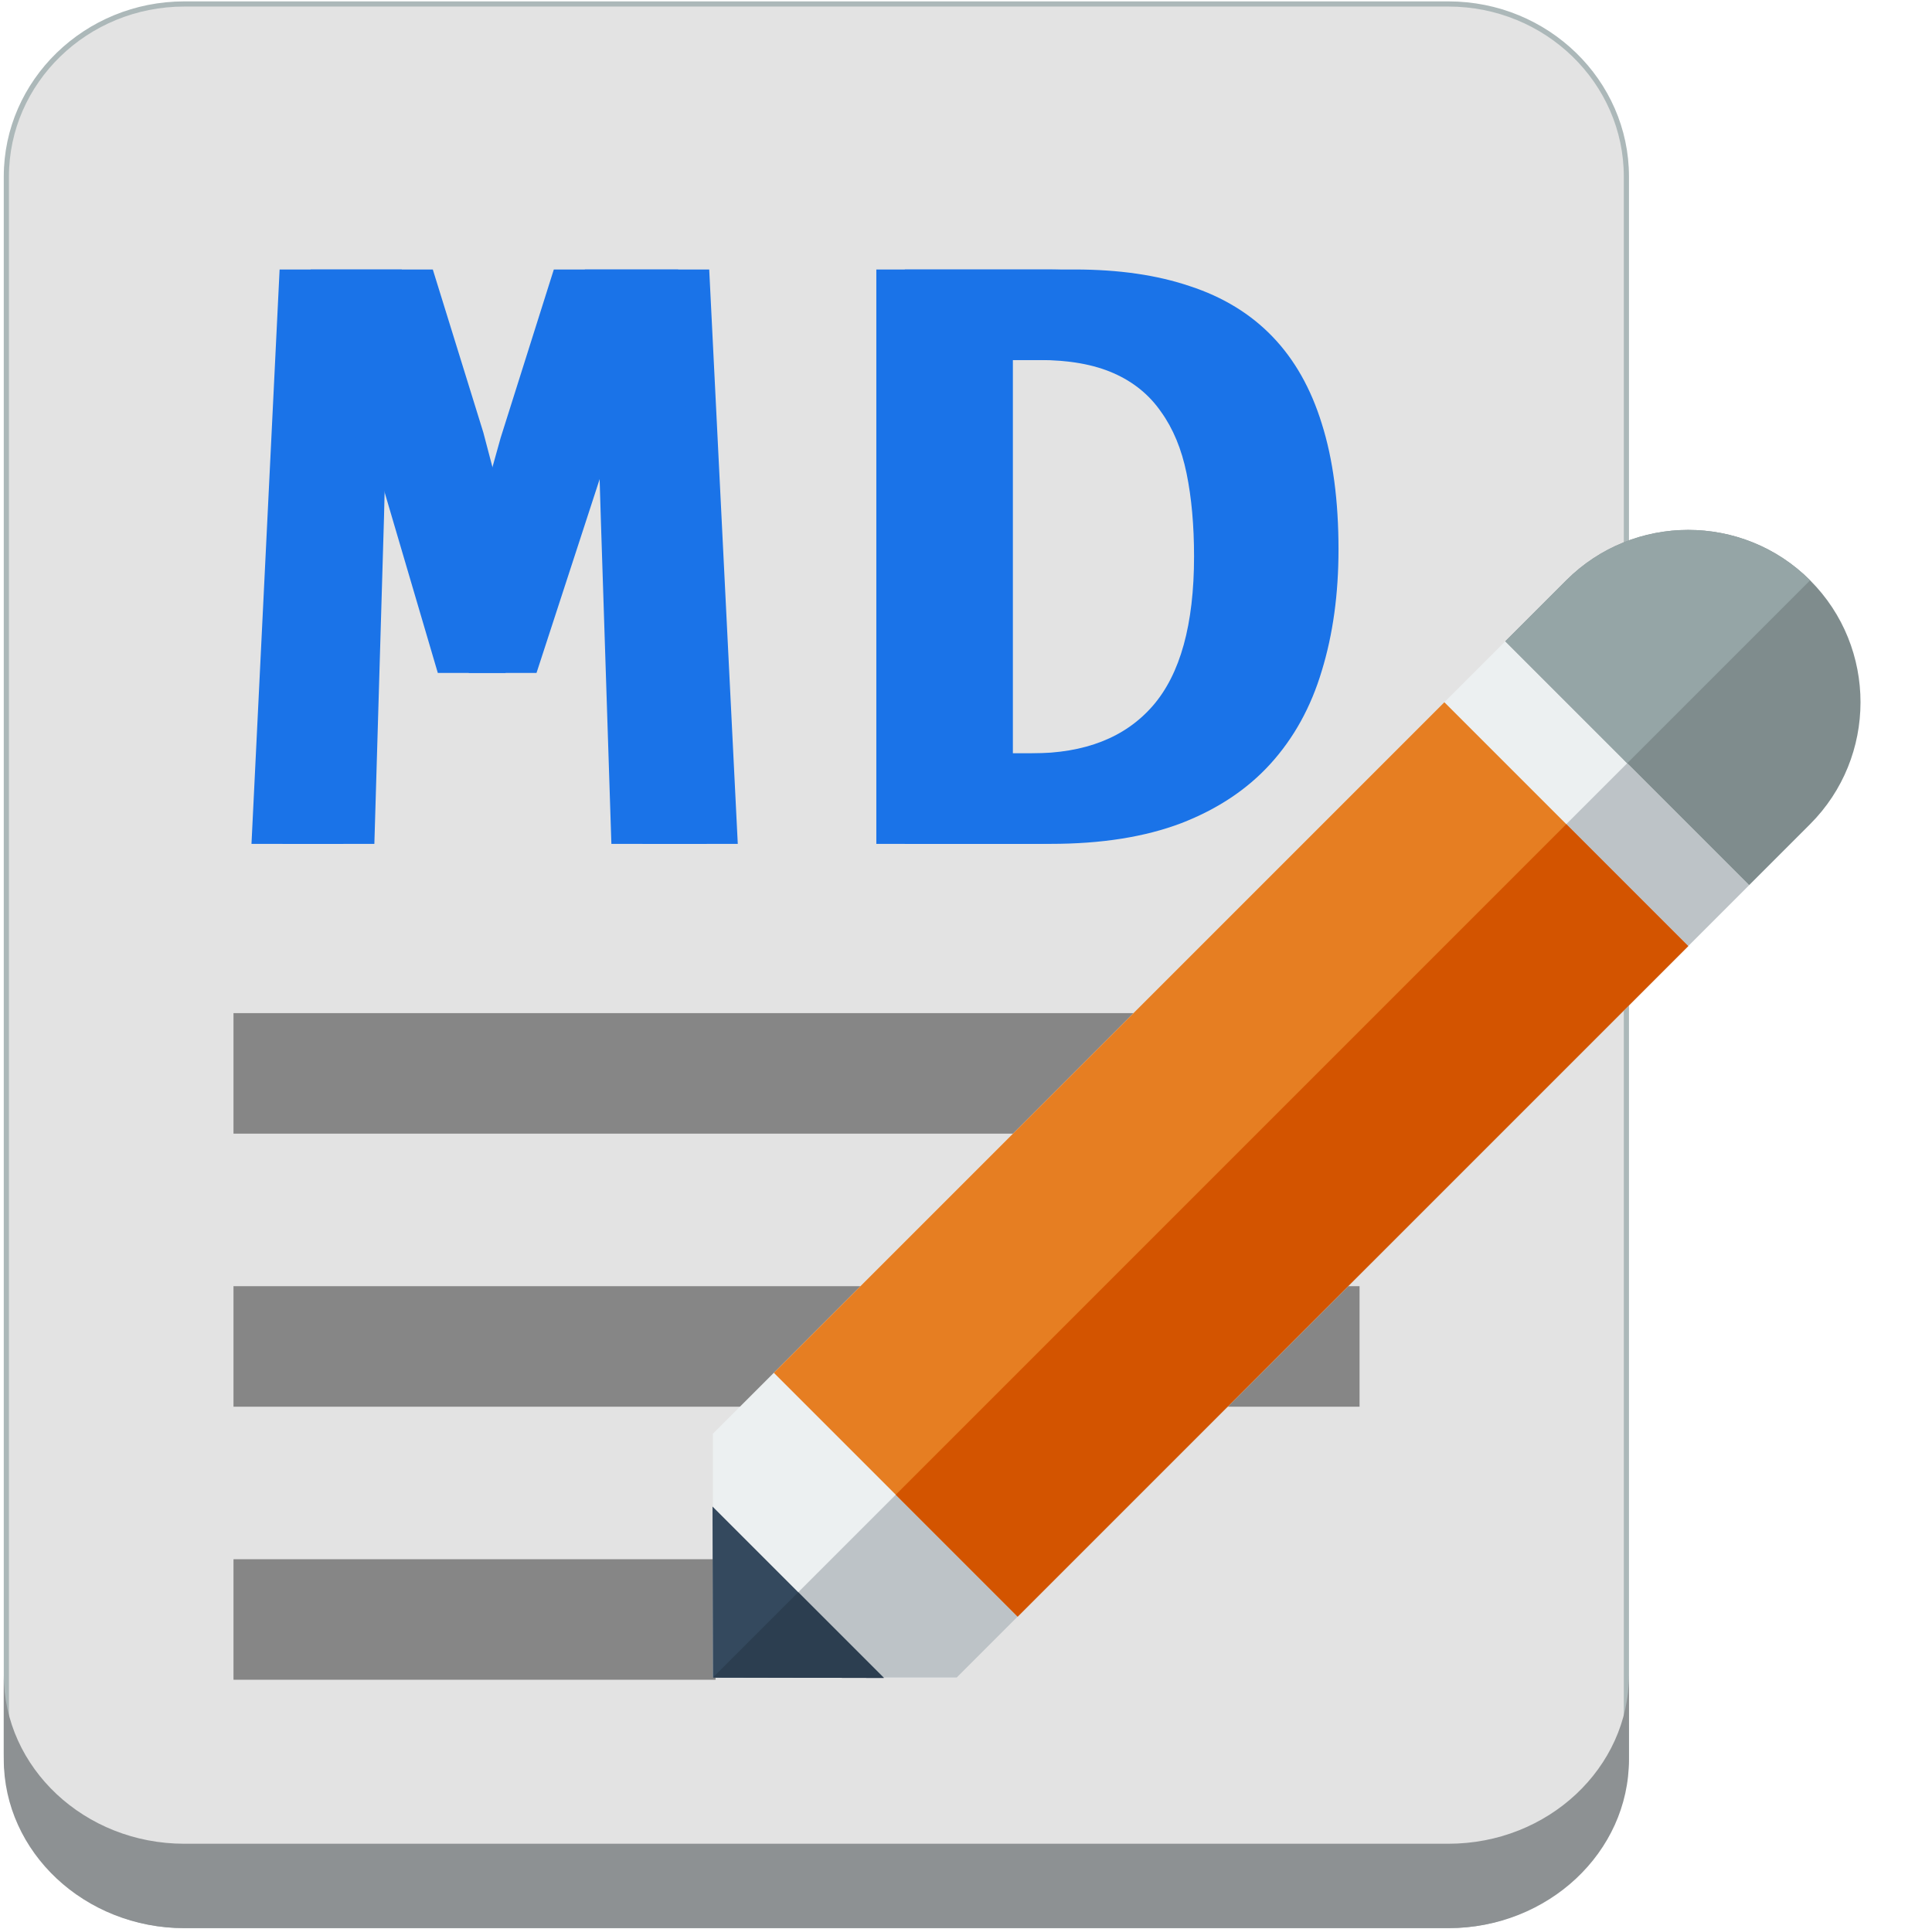
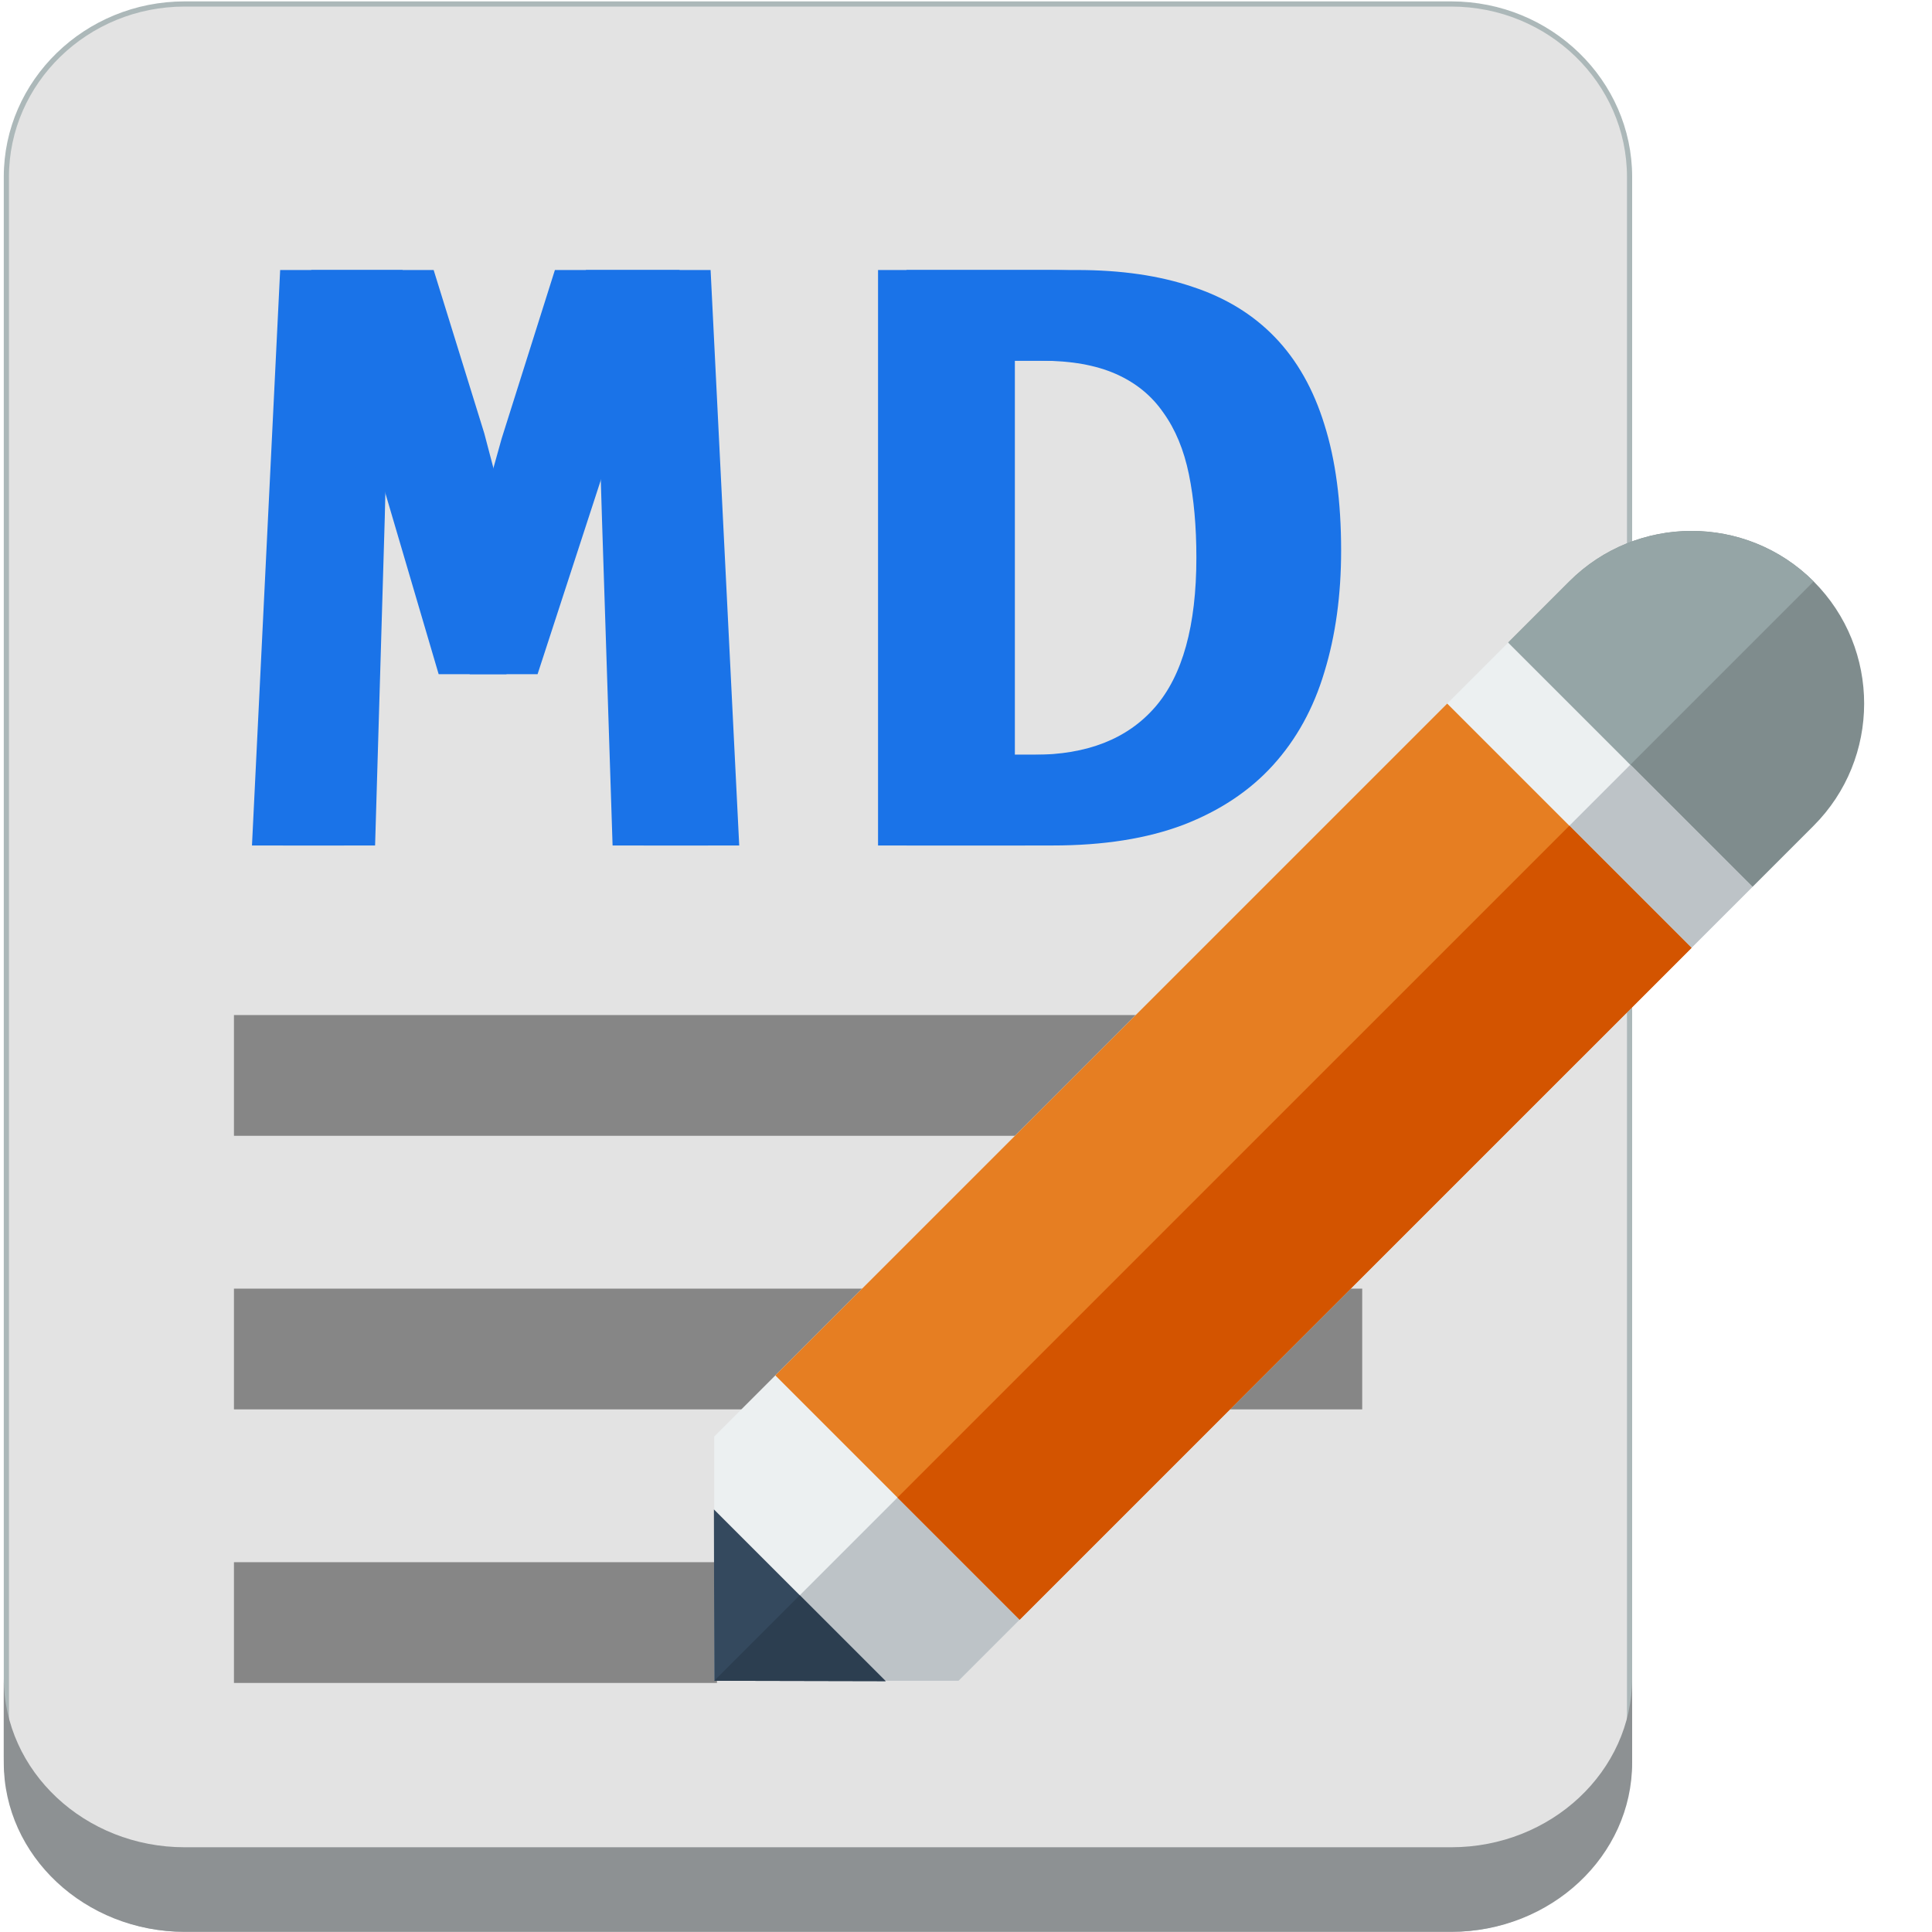
- <svg xmlns="http://www.w3.org/2000/svg" width="513" height="512" viewBox="0 0 513 512" fill="none">
+ <svg xmlns="http://www.w3.org/2000/svg" width="512" height="512" viewBox="0 0 512 512" fill="none">
  <path d="M48.948 1.054H384.59C410.721 1.054 431.852 21.694 431.852 46.875V465.444C431.852 490.625 410.721 511.265 384.59 511.265H48.948C22.827 511.265 1.687 490.625 1.687 465.444V46.875C1.687 21.694 22.827 1.054 48.948 1.054Z" fill="#E3E3E3" stroke="#ACB8B9" stroke-width="1.373" />
  <path d="M337 269H62V301H337V269Z" fill="#868686" />
  <path d="M361 341.5H62V373.5H361V341.5Z" fill="#868686" />
  <path d="M190 414H62V446H190V414Z" fill="#868686" />
  <path d="M1 444.726V467.135C1 491.784 22.467 511.952 48.949 511.952H384.589C411.081 511.952 432.538 491.784 432.538 467.135V444.726C432.538 469.376 411.081 489.543 384.589 489.543H48.949C22.467 489.543 1 469.376 1 444.726Z" fill="#8D9193" />
  <path d="M170.58 224.06L167.78 137.831L166.73 103.409L159.379 126.746L142.46 178.67H124.49L109.205 126.746L102.787 103.409L101.97 137.131L99.403 224.06H75.016L82.484 71.555H114.922L128.341 114.844L134.758 139.231L141.176 116.244L155.295 71.555H188.316L195.901 224.06H170.58Z" fill="#1A73E8" />
  <path d="M162.34 224.06L159.54 137.831L158.49 103.409L151.138 126.746L134.219 178.67H116.25L100.964 126.746L94.547 103.409L93.73 137.131L91.163 224.06H66.776L74.244 71.555H106.682L120.101 114.844L126.518 139.231L132.936 116.244L147.055 71.555H180.076L187.66 224.06H162.34Z" fill="#1A73E8" />
  <path d="M355.411 145.882C355.411 157.706 353.933 168.441 350.977 178.087C348.099 187.733 343.548 195.978 337.325 202.824C331.18 209.591 323.284 214.842 313.639 218.576C303.993 222.232 292.441 224.06 278.983 224.06H240.245V71.555H285.401C297.069 71.555 307.26 73.032 315.972 75.989C324.762 78.867 332.075 83.34 337.909 89.407C343.743 95.475 348.099 103.176 350.977 112.51C353.933 121.845 355.411 132.969 355.411 145.882ZM324.607 147.749C324.607 139.503 323.946 132.152 322.623 125.696C321.301 119.239 319.045 113.794 315.856 109.36C312.744 104.848 308.543 101.425 303.254 99.092C297.964 96.758 291.391 95.591 283.534 95.591H268.949V200.023H281.551C295.63 200.023 306.326 195.823 313.639 187.421C320.951 179.02 324.607 165.796 324.607 147.749Z" fill="#1A73E8" />
  <path d="M347.858 145.882C347.858 157.706 346.38 168.441 343.424 178.087C340.546 187.733 335.995 195.978 329.772 202.824C323.627 209.591 315.731 214.842 306.085 218.576C296.439 222.232 284.888 224.06 271.43 224.06H232.691V71.555H277.848C289.516 71.555 299.706 73.032 308.419 75.989C317.209 78.867 324.521 83.34 330.355 89.407C336.189 95.475 340.546 103.176 343.424 112.51C346.38 121.845 347.858 132.969 347.858 145.882ZM317.053 147.749C317.053 139.503 316.392 132.152 315.07 125.696C313.747 119.239 311.491 113.794 308.302 109.36C305.191 104.848 300.99 101.425 295.7 99.092C290.411 96.758 283.837 95.591 275.981 95.591H261.395V200.023H273.997C288.077 200.023 298.773 195.823 306.085 187.421C313.397 179.02 317.053 165.796 317.053 147.749Z" fill="#1A73E8" />
  <path d="M399.705 170.27L216.805 353.166L205.475 364.496L189.289 380.681L189.289 445.423L254.032 445.423L270.218 429.238L281.549 417.908L464.449 235.012L399.705 170.27Z" fill="#ECF0F1" />
  <path d="M432.077 202.641L189.289 445.423L254.033 445.423L270.218 429.238L281.549 417.908L464.449 235.012L432.077 202.641Z" fill="#BDC3C7" />
  <path d="M448.262 251.199L383.518 186.457L205.474 364.497L270.217 429.239L448.262 251.199Z" fill="#E67E22" />
  <path d="M480.635 154.084C462.749 136.199 433.696 136.28 415.891 154.084L399.705 170.27L464.449 235.012L480.635 218.826C498.439 201.022 498.52 171.969 480.635 154.084Z" fill="#7F8C8D" />
  <path d="M189.193 400.007L189.29 445.423L234.707 445.52L211.95 422.763L189.193 400.007Z" fill="#34495E" />
  <path d="M211.95 422.764L189.29 445.424L234.707 445.52L211.95 422.764Z" fill="#2C3E50" />
  <path d="M480.634 154.084C462.749 136.199 433.696 136.28 415.892 154.084L399.706 170.269L432.077 202.64L480.634 154.084Z" fill="#95A5A6" />
  <path d="M448.262 251.199L415.89 218.828L237.846 396.868L270.217 429.239L448.262 251.199Z" fill="#D35400" />
</svg>
